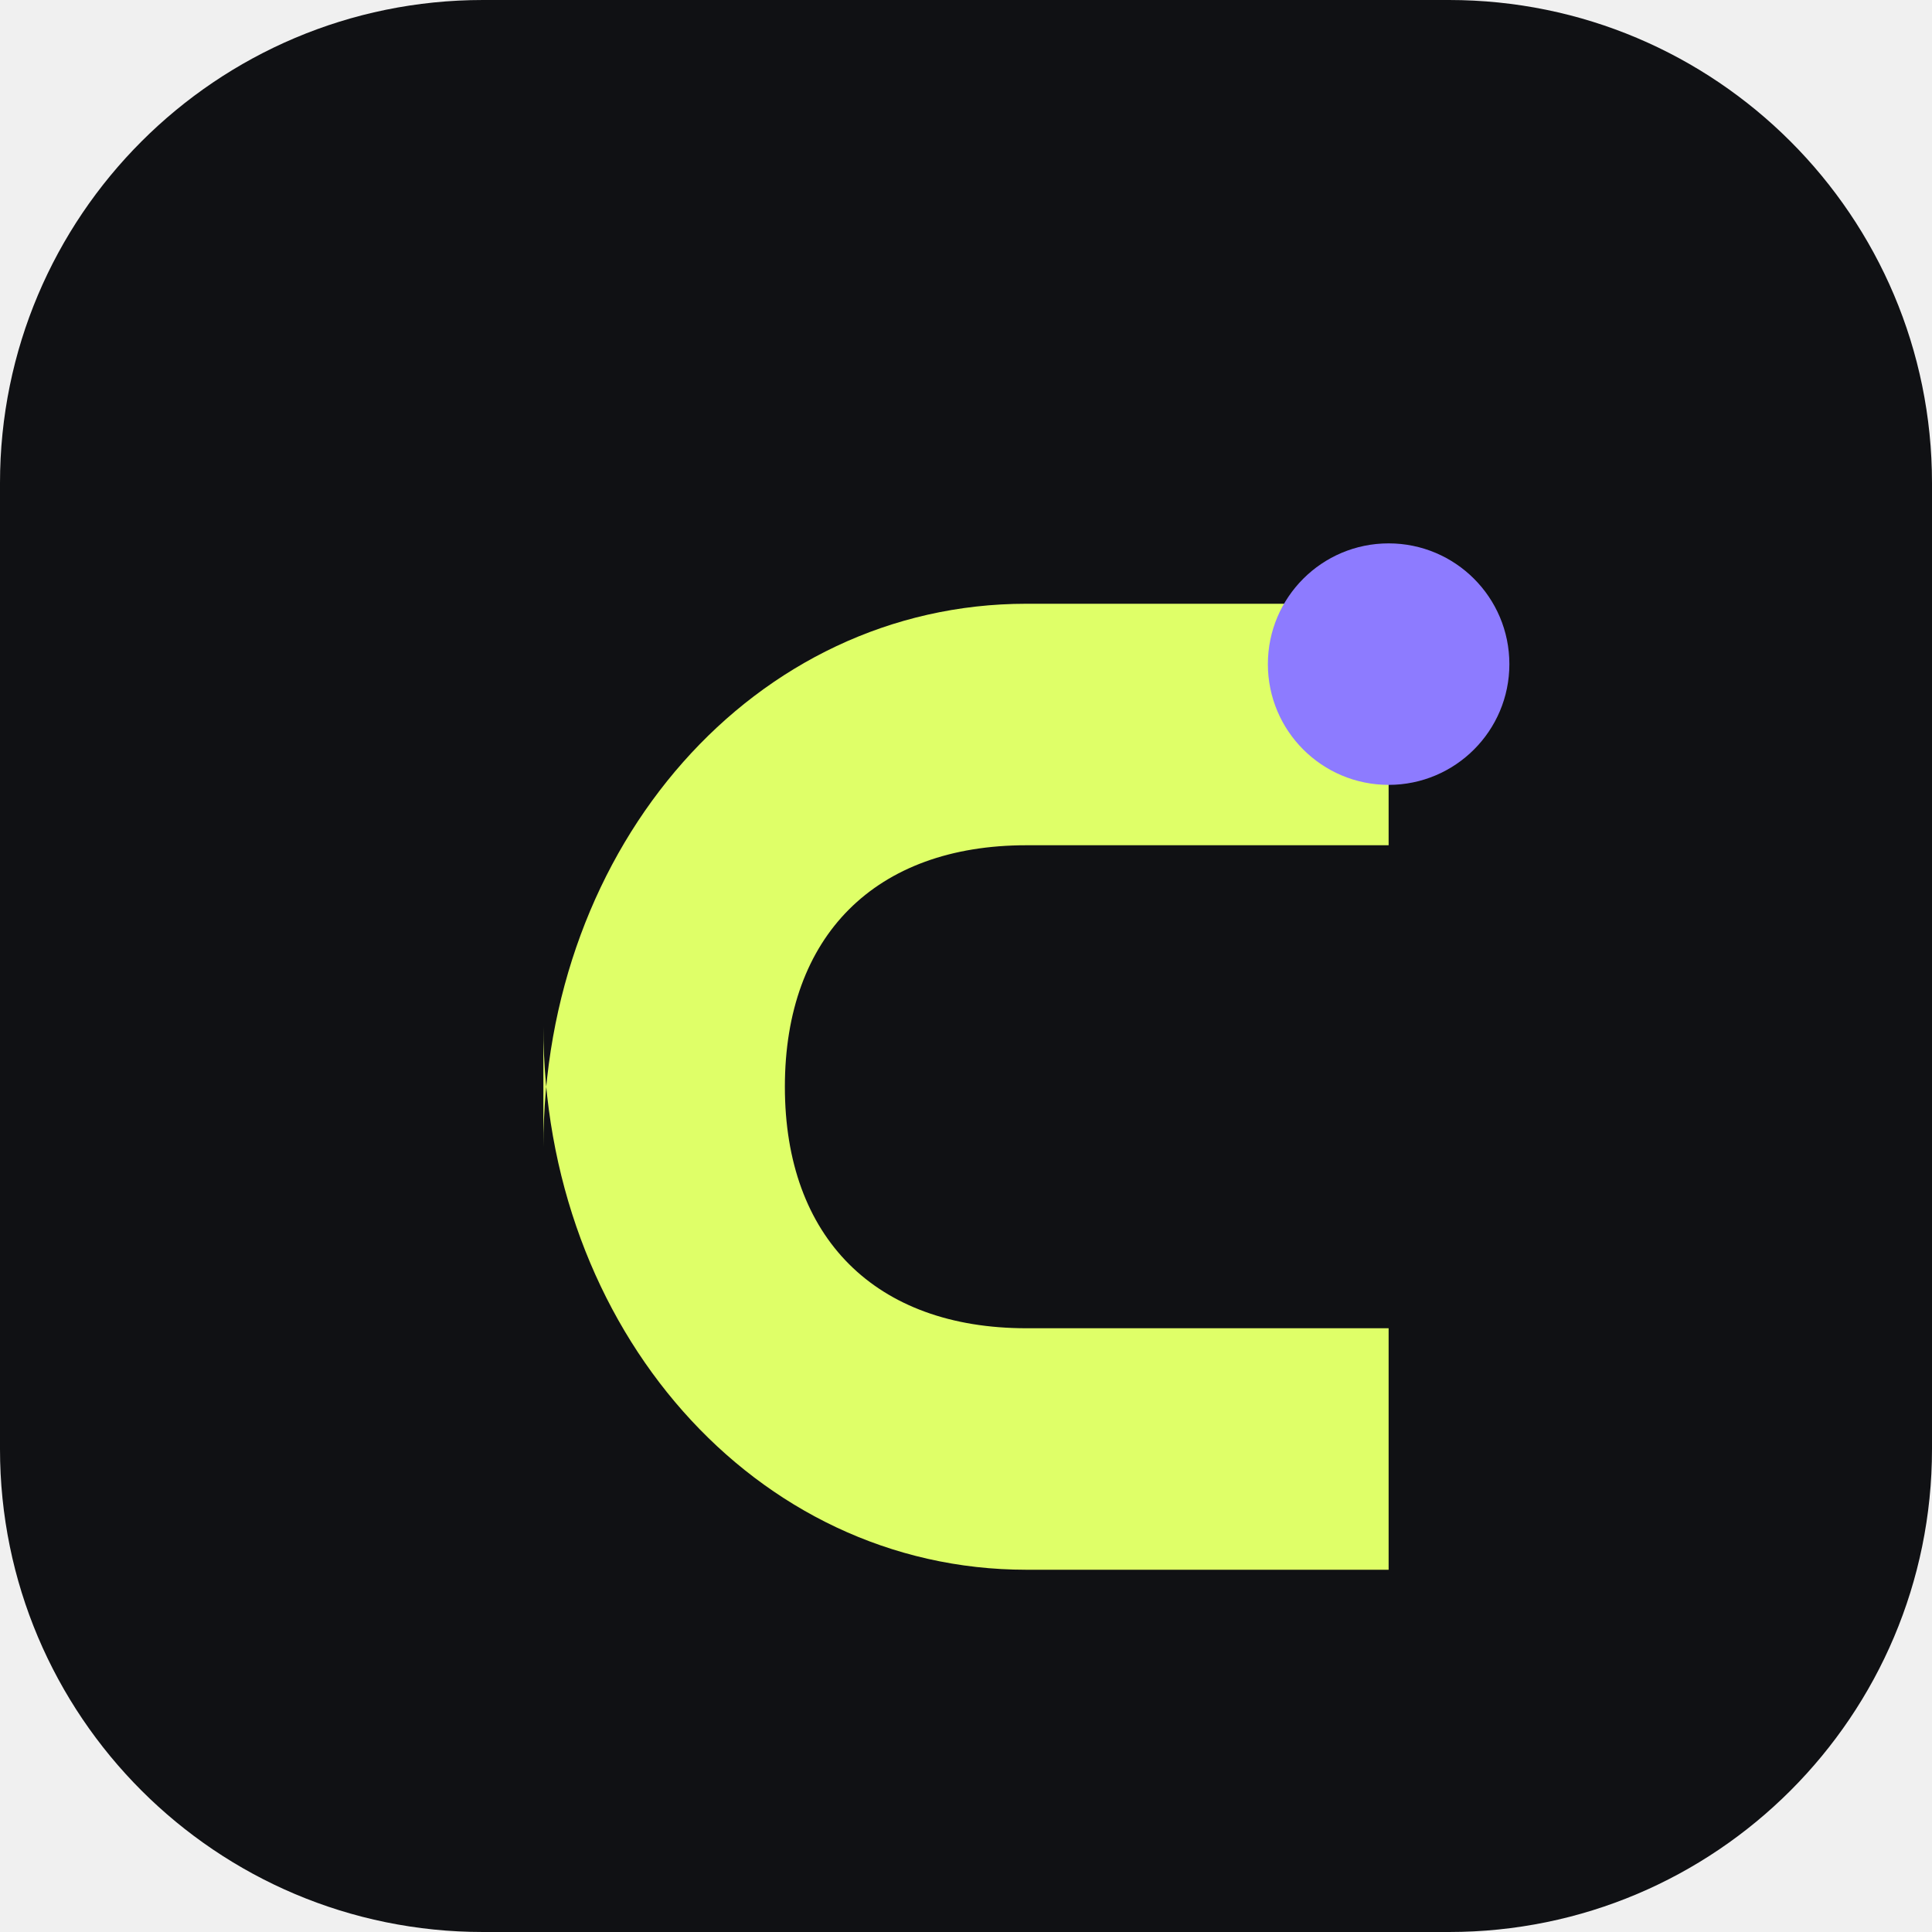
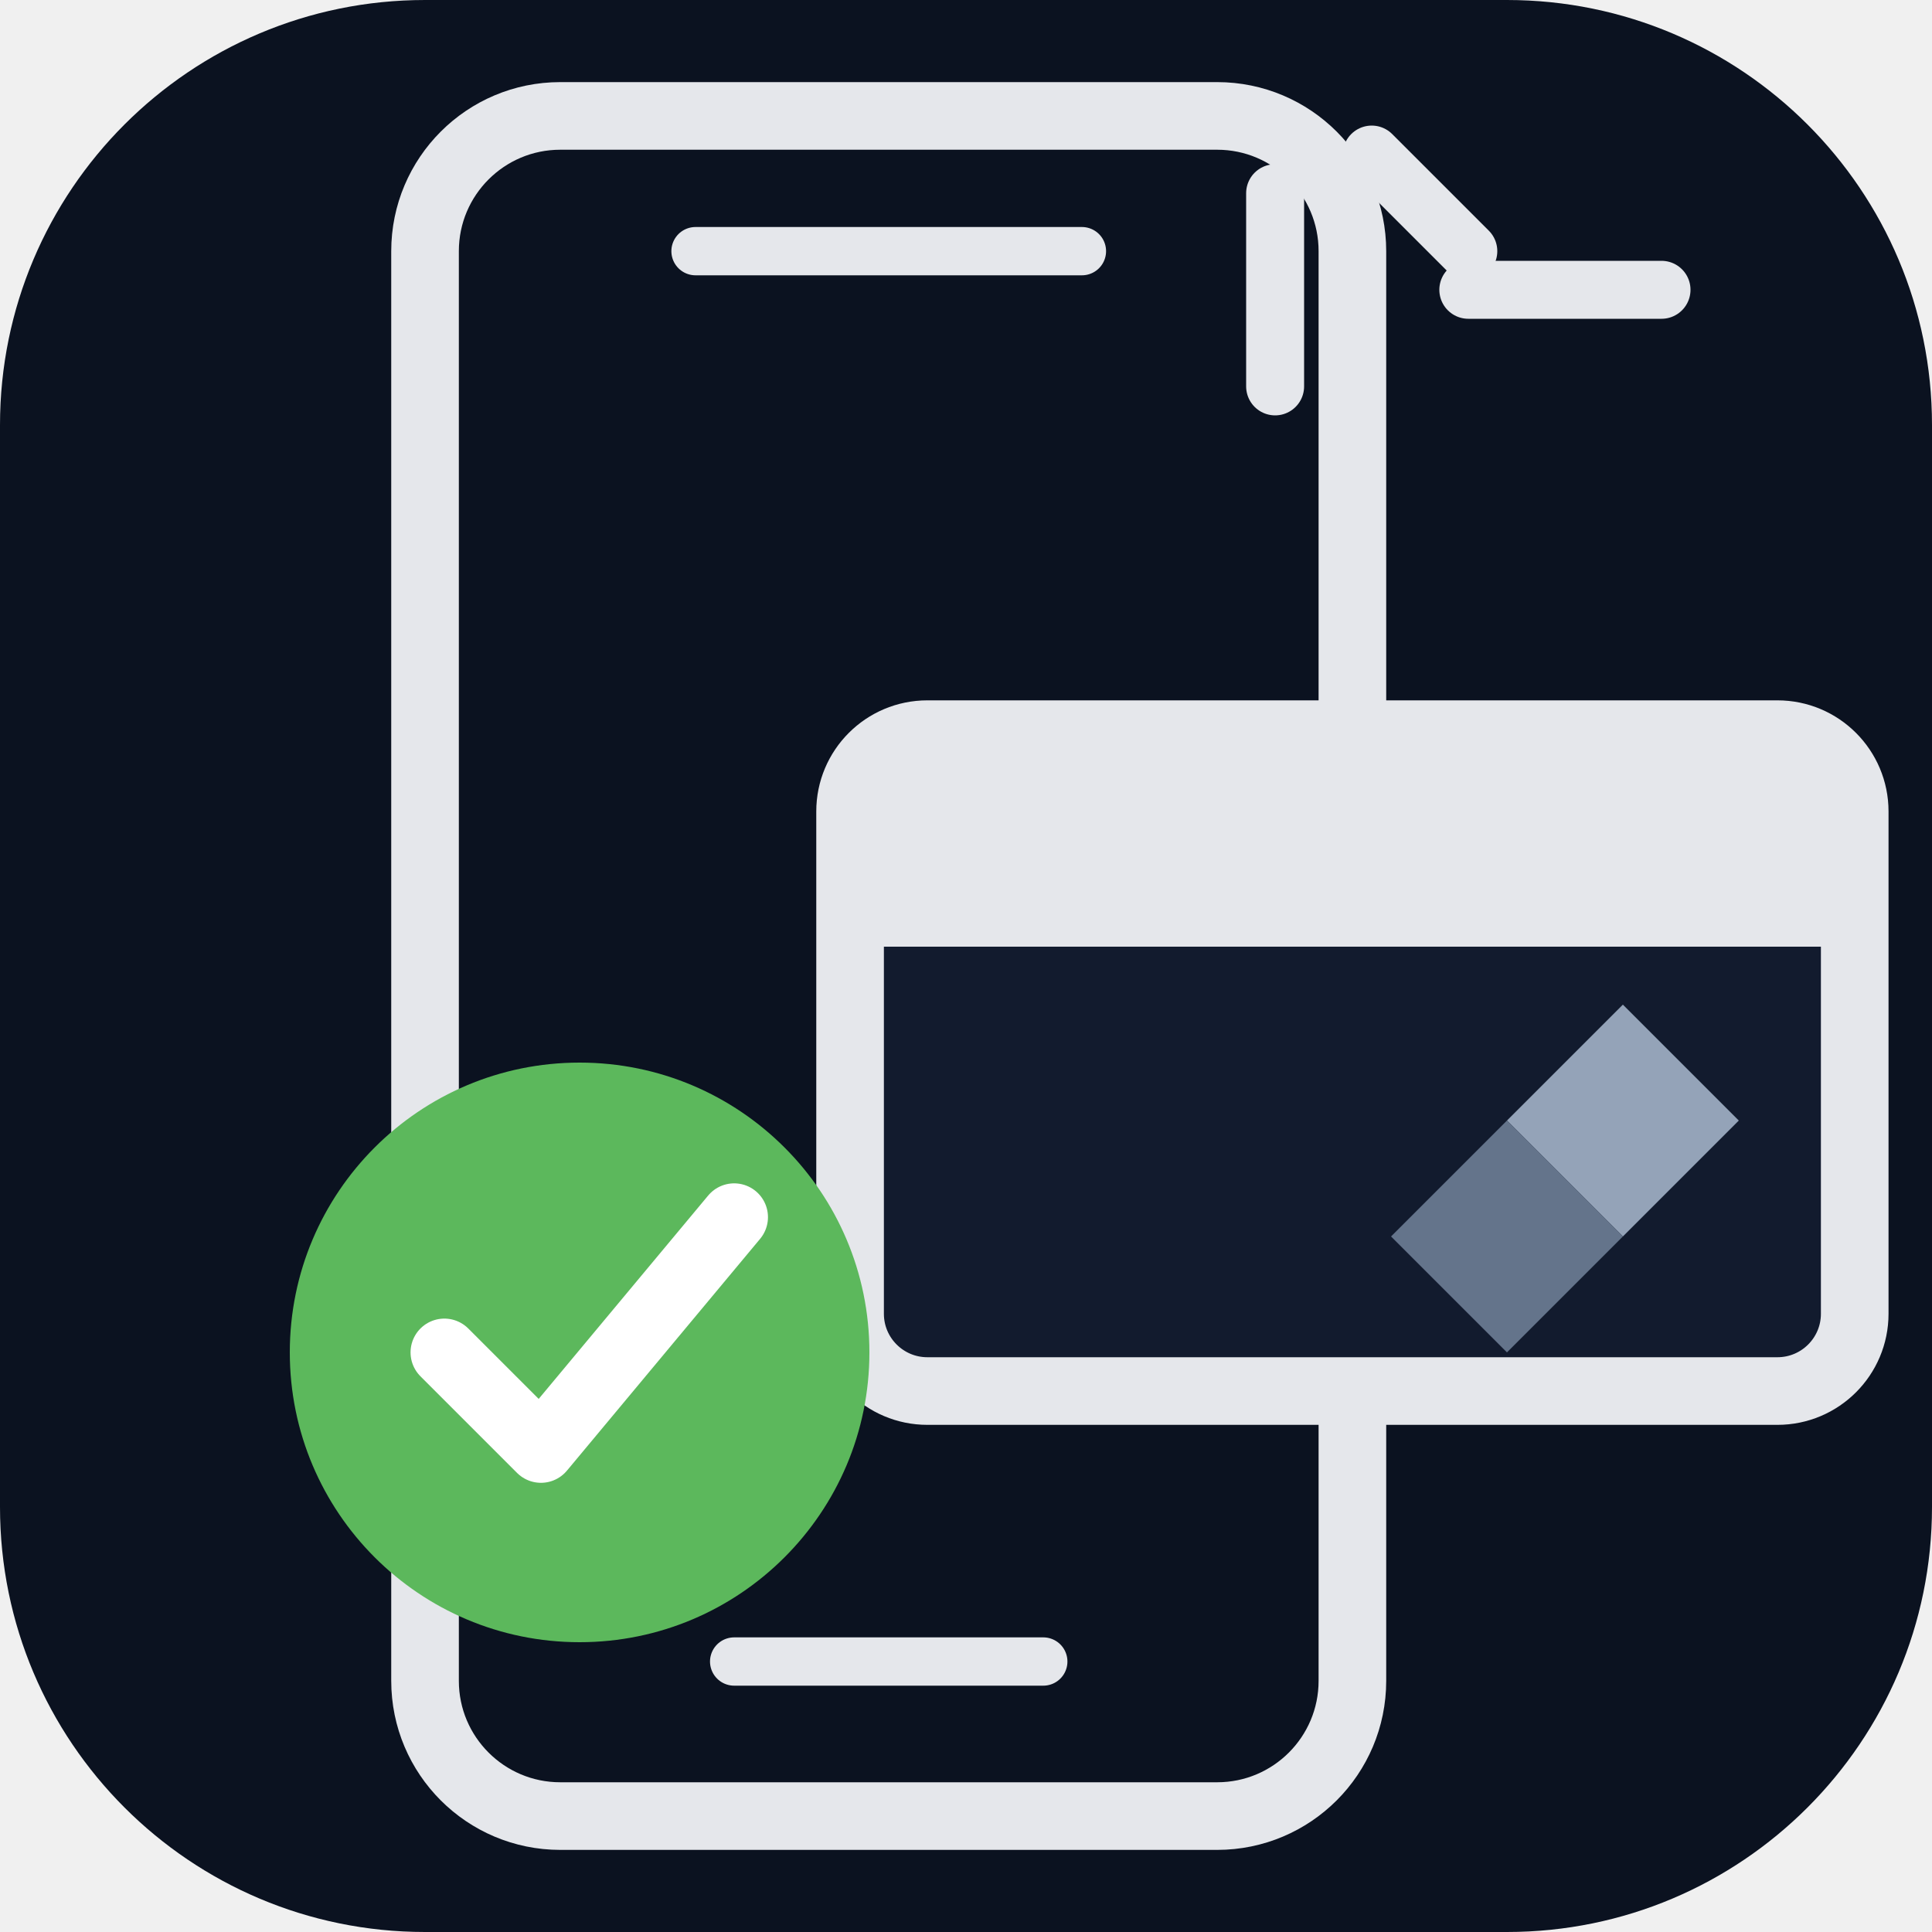
- <svg xmlns="http://www.w3.org/2000/svg" viewBox="0 0 64 64" fill="none">
-   <rect width="64" height="64" rx="16" fill="#101114" />
-   <path d="M18 38c0-10 7-18 16-18h12v8H34c-5 0-8 3-8 8s3 8 8 8h12v8H34c-9 0-16-8-16-18z" fill="#DFFF68" />
-   <circle cx="46" cy="22" r="4" fill="#8D7BFF" />
+ <svg xmlns="http://www.w3.org/2000/svg" viewBox="0 0 100 100" fill="none">
+   <rect width="100" height="100" rx="22" fill="#0B1220" />
+   <rect x="22" y="6" width="48" height="88" rx="7" stroke="#E5E7EB" stroke-width="3.5" />
+   <line x1="36" y1="13" x2="56" y2="13" stroke="#E5E7EB" stroke-width="2.5" stroke-linecap="round" />
+   <line x1="38" y1="86" x2="54" y2="86" stroke="#E5E7EB" stroke-width="2.5" stroke-linecap="round" />
+   <rect x="44" y="38" width="52" height="34" rx="4" stroke="#E5E7EB" stroke-width="3.5" fill="#121B2E" />
+   <rect x="44" y="38" width="52" height="11" fill="#E5E7EB" />
+   <path d="M78 58 L84 52 L90 58 L84 64 Z" fill="#94A3B8" />
+   <path d="M72 64 L78 58 L84 64 L78 70 Z" fill="#64748B" />
+   <circle cx="30" cy="70" r="15" fill="#5CB85C" />
+   <path d="M23 70 L28 75 L38 63" stroke="white" stroke-width="3.5" stroke-linecap="round" stroke-linejoin="round" />
+   <path d="M66 10 L66 20" stroke="#E5E7EB" stroke-width="3" stroke-linecap="round" />
+   <path d="M71 8 L76 13" stroke="#E5E7EB" stroke-width="3" stroke-linecap="round" />
+   <path d="M76 15 L86 15" stroke="#E5E7EB" stroke-width="3" stroke-linecap="round" />
</svg>
